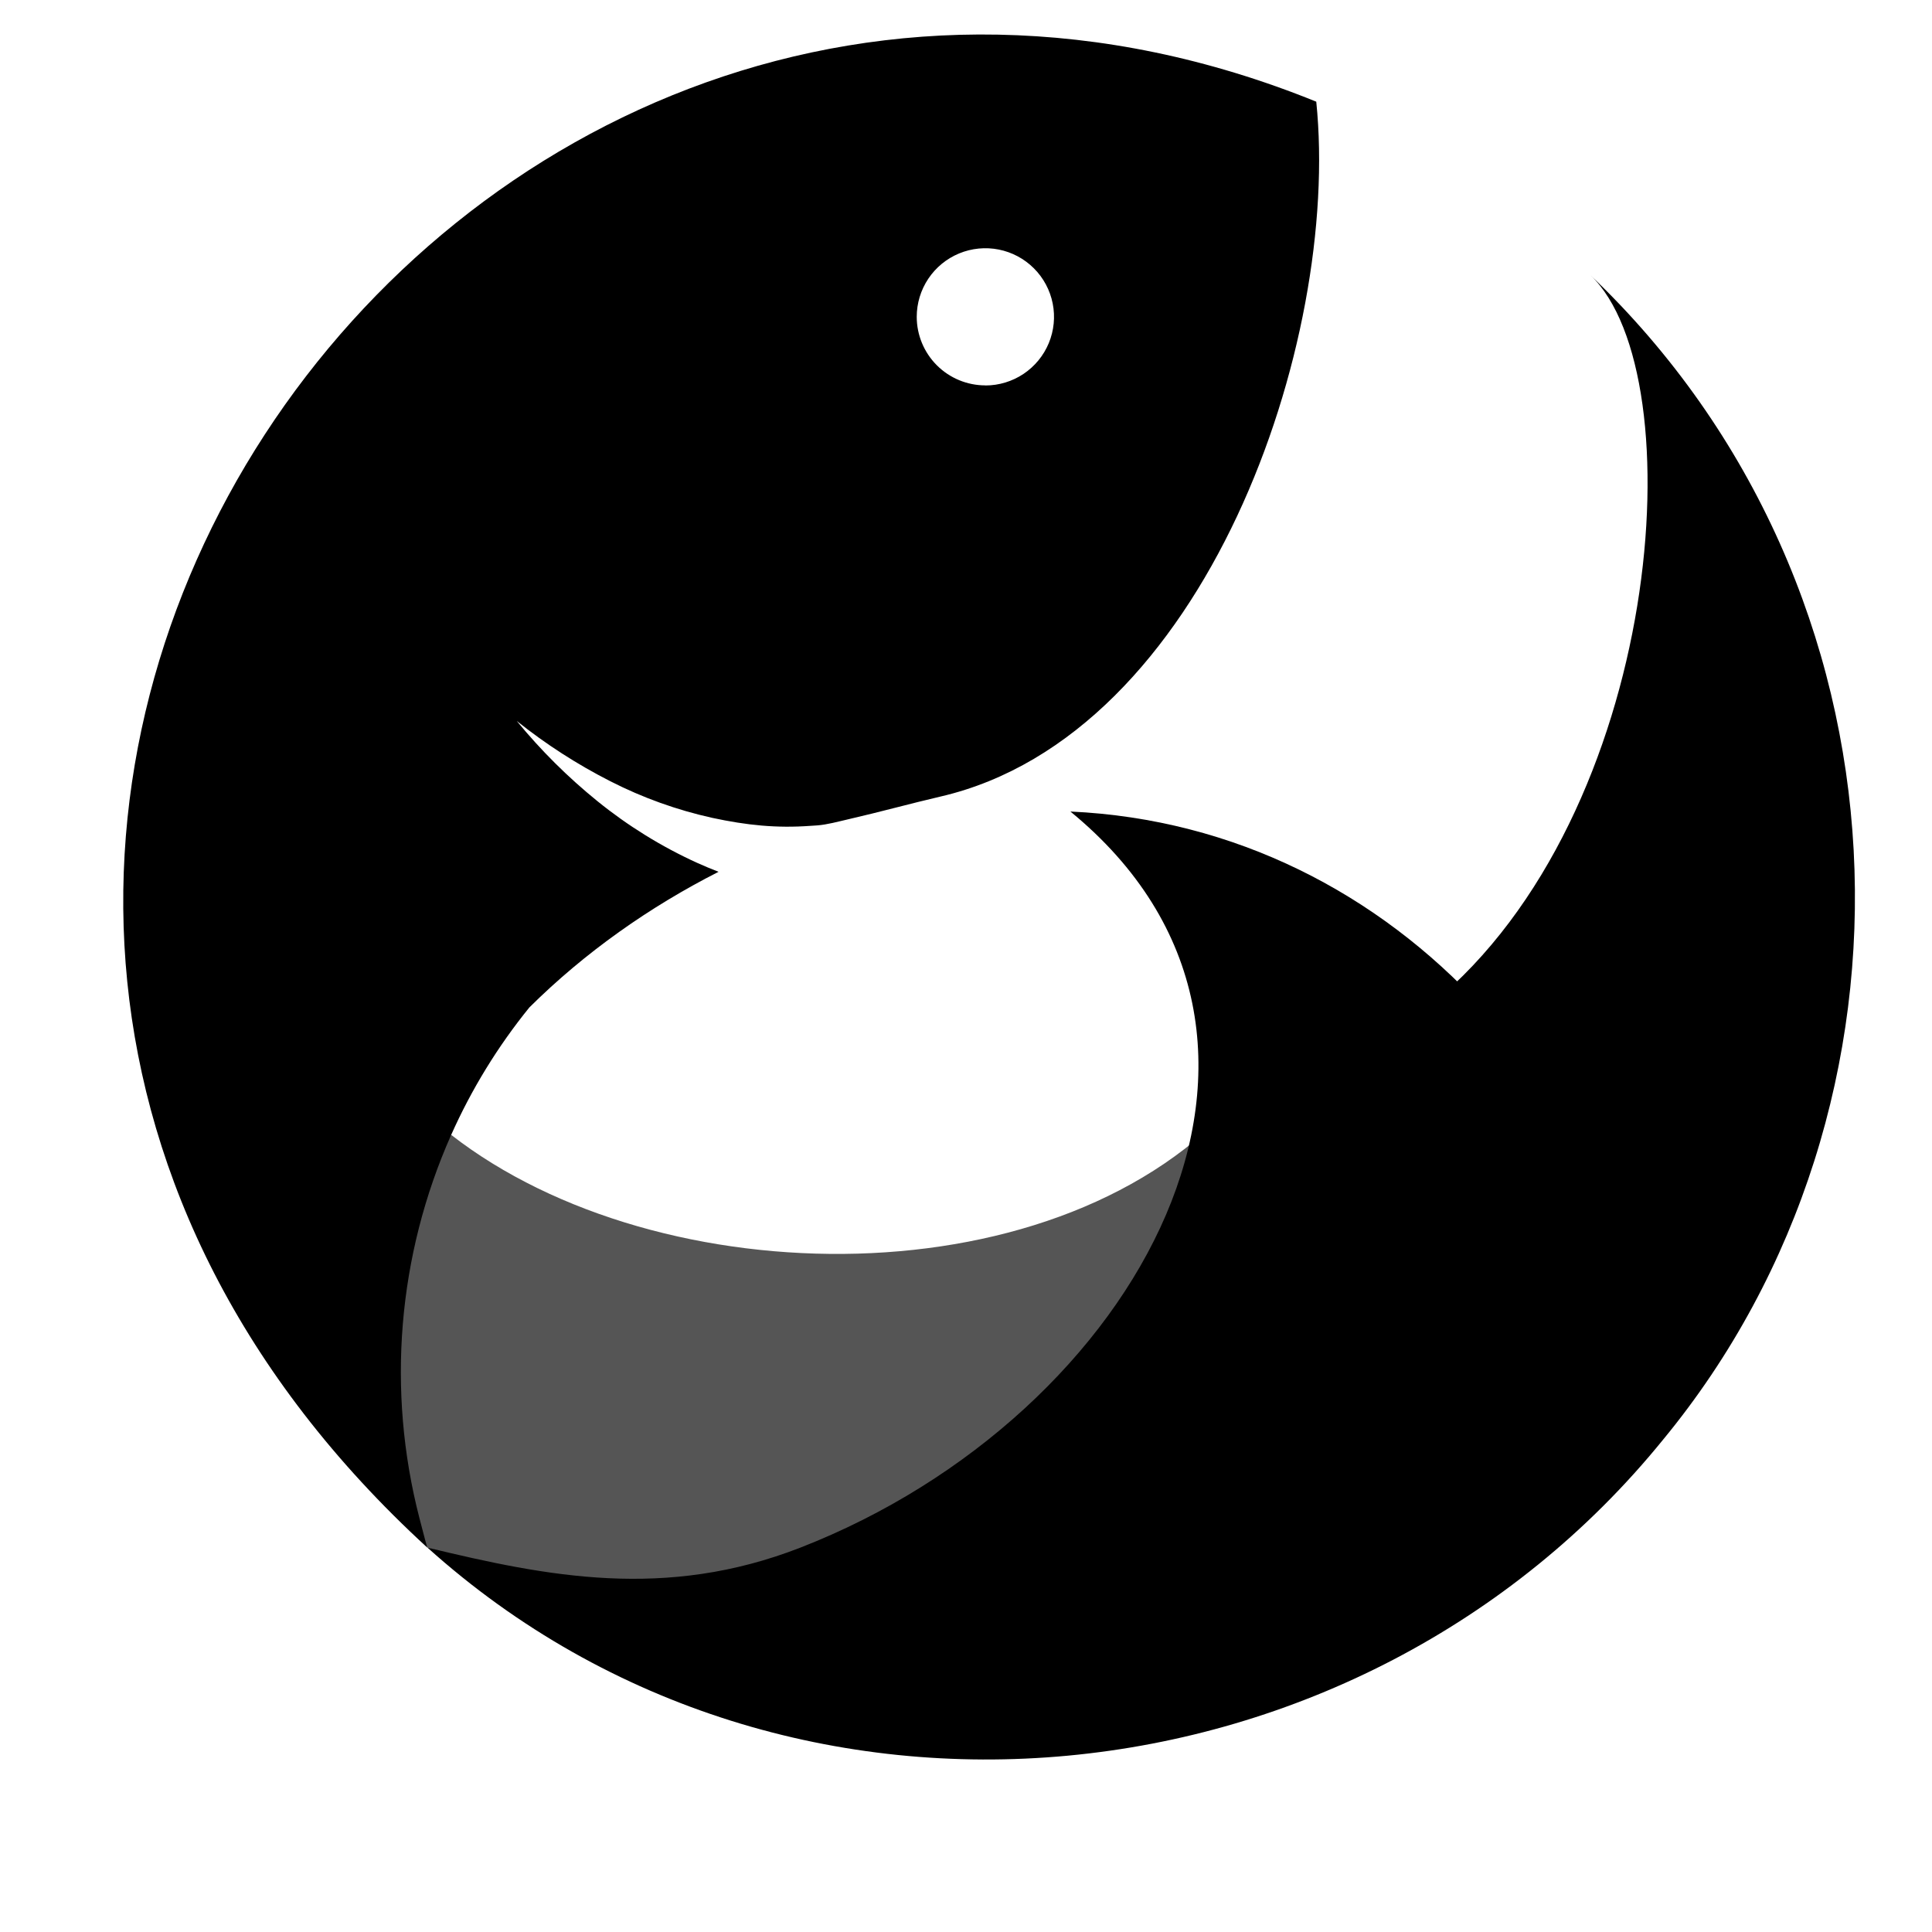
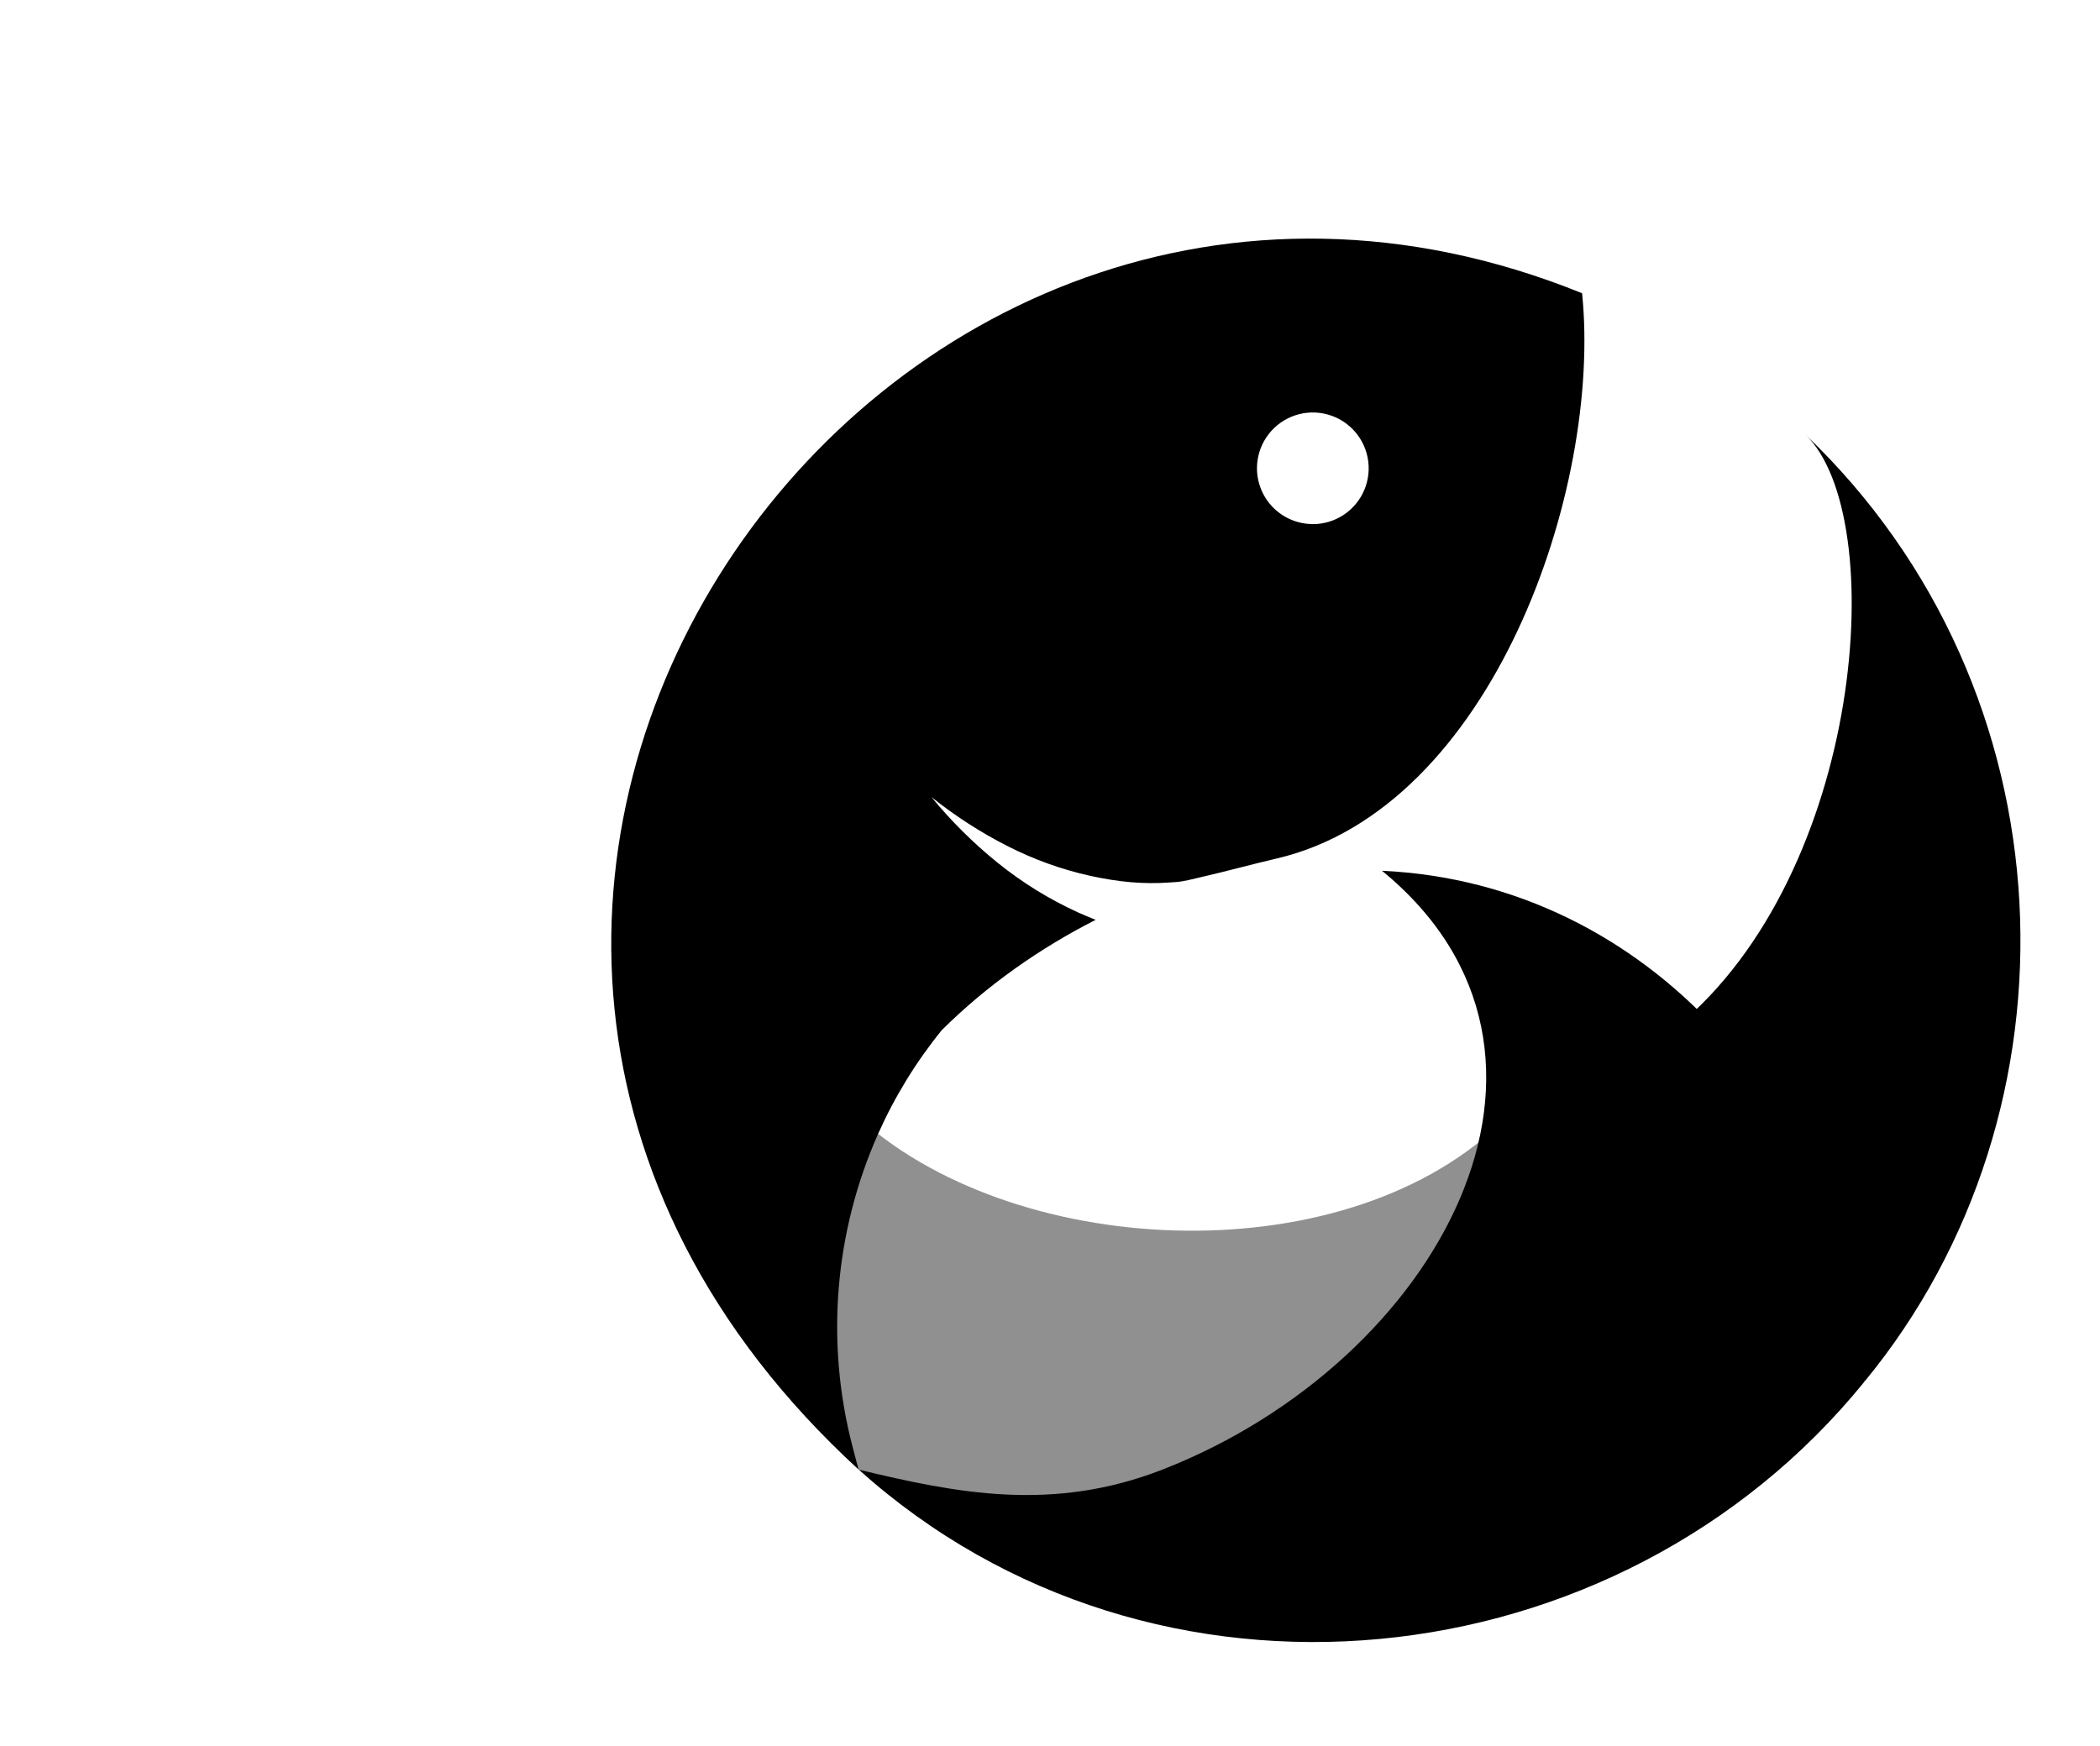
- <svg xmlns="http://www.w3.org/2000/svg" viewBox="280 -10 560 560" fill="#000000">
-   <path d="M402.182 435.189C402.632 435.954 403.497 437.918 403.897 438.578C499.876 469.862 625.89 425.429 639.557 307.75C588.218 367.414 471.242 366.025 410.755 318.929C393.879 347.964 384.541 401.891 402.182 435.189Z" fill="#555555" />
+ <svg xmlns="http://www.w3.org/2000/svg" viewBox="98 -85 748 622" fill="#000000">
+   <path d="M402.182 435.189C402.632 435.954 403.497 437.918 403.897 438.578C499.876 469.862 625.89 425.429 639.557 307.75C588.218 367.414 471.242 366.025 410.755 318.929C393.879 347.964 384.541 401.891 402.182 435.189Z" fill="#555555" opacity="0.65" />
  <path d="M762.101 407.233C841.819 310.483 836.585 160.954 741.035 69.796C771.384 98.746 762.101 226.006 694.99 281.013C694.99 281.013 737.666 299.244 762.101 407.233Z" fill="black" />
  <path d="M661.526 19.472C668.654 89.126 629.502 202.993 552.678 220.869C543.65 222.968 535.462 225.267 525.684 227.516C522.87 228.16 519.805 229.015 516.921 229.245L514.921 229.375C505.028 230.089 496.495 229.215 486.427 227.056C476.187 224.787 466.276 221.227 456.933 216.461C447.31 211.571 438.211 205.71 429.779 198.97C436.775 207.505 444.622 215.304 453.199 222.248C462.023 229.394 471.718 235.39 482.053 240.094C484.103 241.014 486.176 241.882 488.272 242.698C468.386 252.813 449.63 265.941 433.443 282.008C424.295 293.289 416.668 305.722 410.758 318.989C395.258 353.891 392.017 393.006 401.56 429.982C402.79 434.76 403.71 438.218 403.895 438.618C186.02 238.86 410.178 -82.386 661.526 19.472ZM565.616 101.73C569.551 101.73 573.397 100.563 576.669 98.378C579.941 96.192 582.491 93.086 583.997 89.452C585.503 85.817 585.897 81.818 585.129 77.96C584.362 74.102 582.467 70.558 579.684 67.776C576.902 64.994 573.357 63.1 569.497 62.333C565.638 61.565 561.637 61.959 558.002 63.464C554.366 64.97 551.259 67.519 549.073 70.79C546.887 74.061 545.72 77.906 545.72 81.84C545.726 87.111 547.826 92.164 551.556 95.888C555.286 99.613 560.343 101.705 565.616 101.705V101.73Z" fill="black" />
  <path d="M403.896 438.577C508.874 533.029 674.374 515.423 762.101 407.233C756.227 311.697 685.617 229.574 590.262 225.226C670.18 290.693 610.358 400.247 512.018 438.577C472.897 453.824 438.664 446.978 403.896 438.577Z" fill="black" />
</svg>
